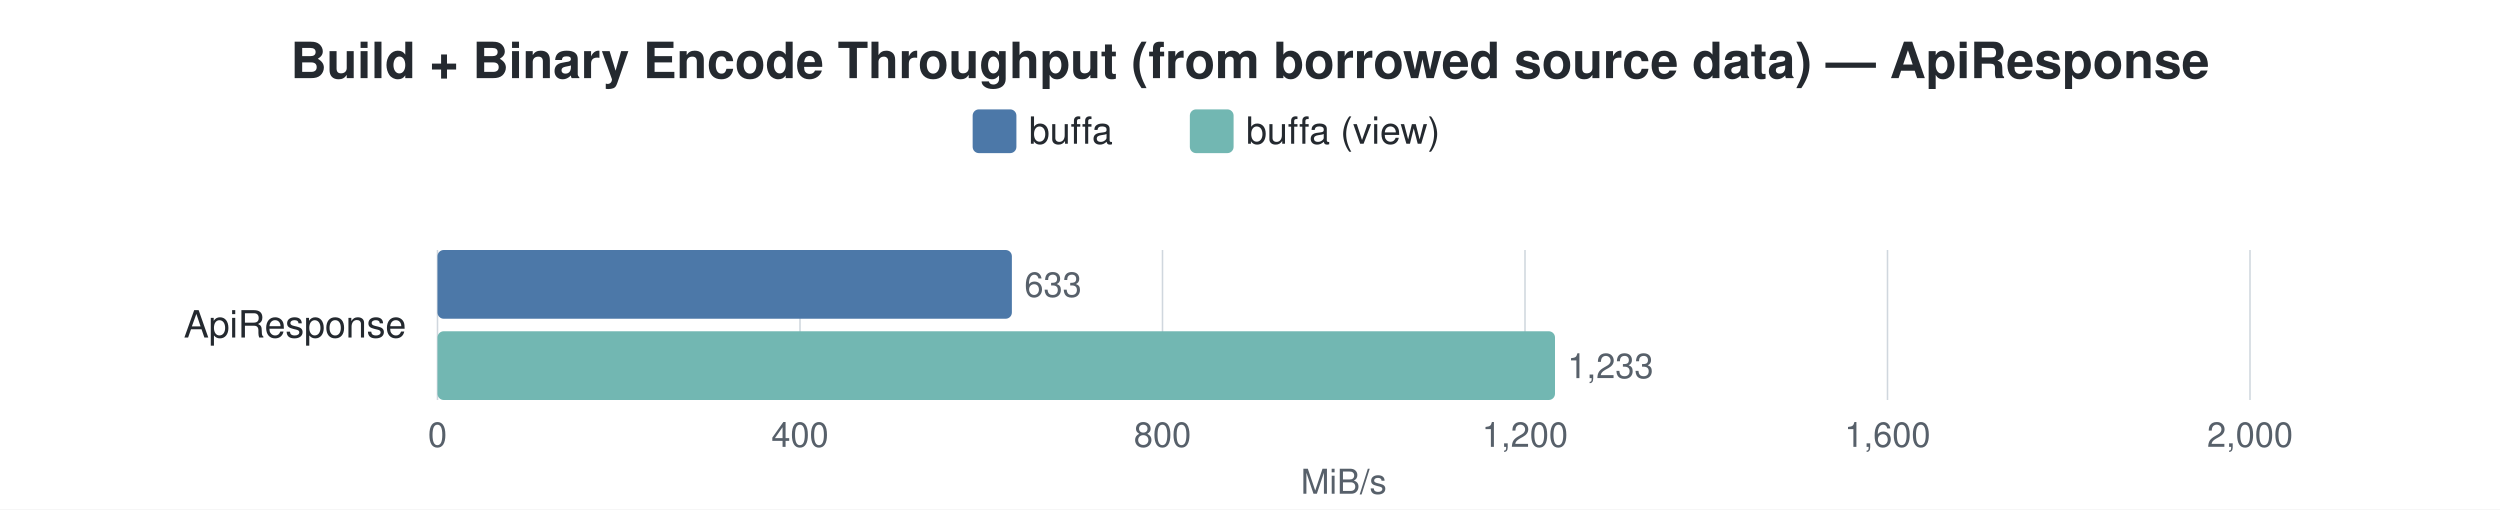
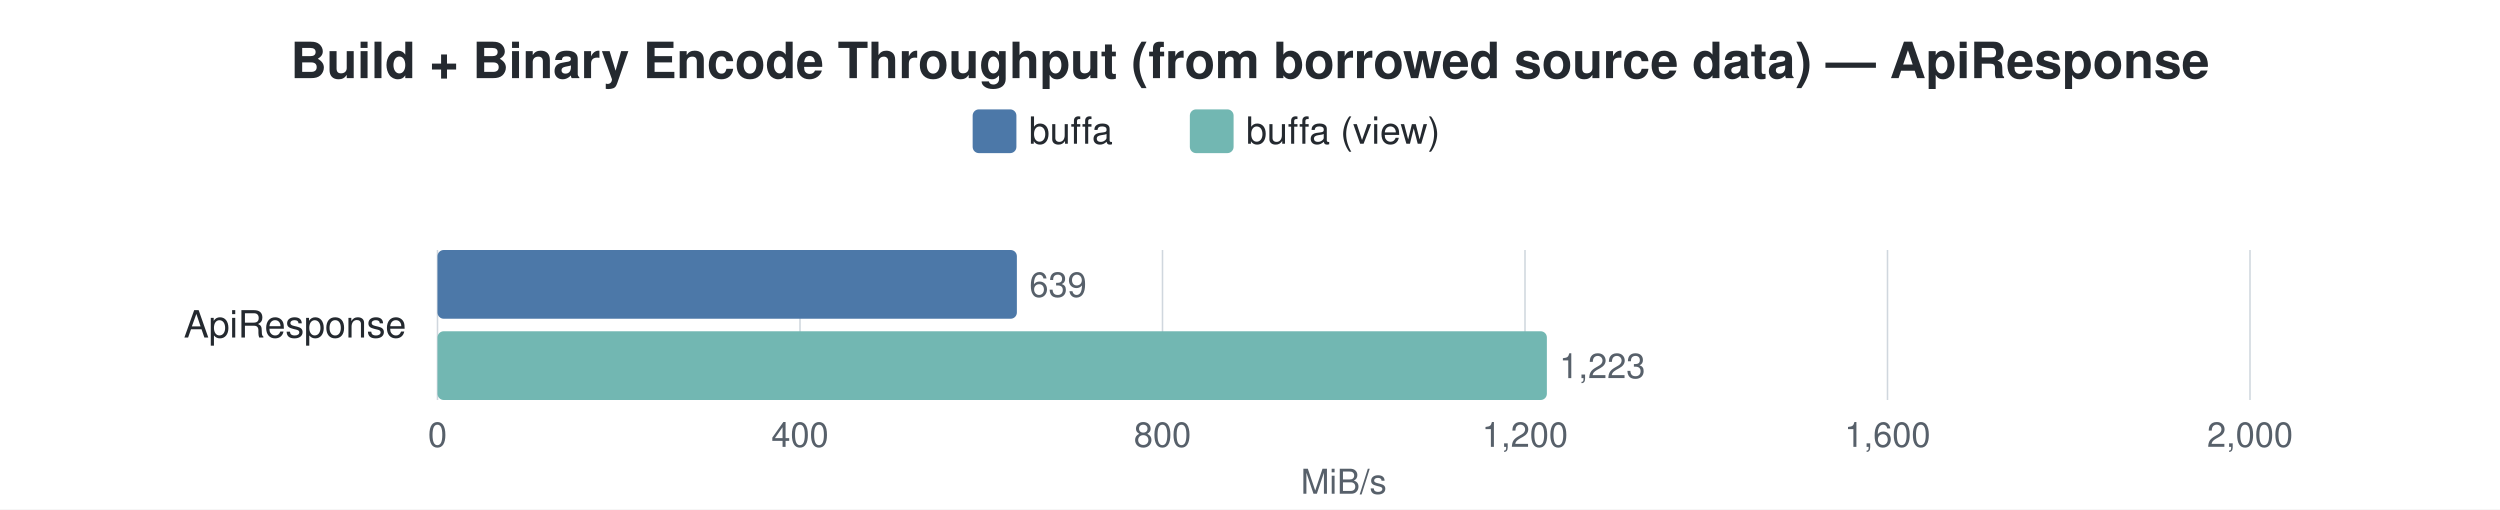
<svg xmlns="http://www.w3.org/2000/svg" width="800" height="163" viewBox="0 0 800 163">
  <style>
    text { font-family: -apple-system, BlinkMacSystemFont, "Segoe UI", Helvetica, Arial, sans-serif; }
    .title { font-size: 16px; font-weight: 600; fill: #24292f; }
    .label { font-size: 12px; fill: #24292f; }
    .value { font-size: 11px; fill: #57606a; }
    .axis-label { font-size: 11px; fill: #57606a; }
    .legend-text { font-size: 12px; fill: #24292f; }
    .grid { stroke: #d0d7de; stroke-width: 0.5; }
  </style>
  <rect width="100%" height="100%" fill="white" />
  <text x="400.0" y="25" text-anchor="middle" class="title">Build + Binary Encode Throughput (from borrowed source data) — ApiResponse</text>
  <rect x="311.25" y="35" width="14" height="14" rx="2" fill="#4C78A8" />
  <text x="329.25" y="46" class="legend-text">buffa</text>
  <rect x="380.75" y="35" width="14" height="14" rx="2" fill="#72B7B2" />
  <text x="398.75" y="46" class="legend-text">buffa (view)</text>
  <line x1="140.0" y1="80" x2="140.0" y2="128" class="grid" />
  <text x="140.0" y="143" text-anchor="middle" class="axis-label">0</text>
  <line x1="256.0" y1="80" x2="256.0" y2="128" class="grid" />
  <text x="256.0" y="143" text-anchor="middle" class="axis-label">400</text>
  <line x1="372.0" y1="80" x2="372.0" y2="128" class="grid" />
  <text x="372.0" y="143" text-anchor="middle" class="axis-label">800</text>
  <line x1="488.0" y1="80" x2="488.0" y2="128" class="grid" />
  <text x="488.0" y="143" text-anchor="middle" class="axis-label">1,200</text>
  <line x1="604.0" y1="80" x2="604.0" y2="128" class="grid" />
  <text x="604.0" y="143" text-anchor="middle" class="axis-label">1,600</text>
  <line x1="720.0" y1="80" x2="720.0" y2="128" class="grid" />
  <text x="720.0" y="143" text-anchor="middle" class="axis-label">2,000</text>
  <text x="430.0" y="158" text-anchor="middle" class="axis-label">MiB/s</text>
  <text x="130" y="108.0" text-anchor="end" class="label">ApiResponse</text>
-   <rect x="140" y="80.0" width="183.8" height="22" rx="2" fill="#4C78A8" />
-   <text x="327.8" y="95.0" class="value">633</text>
-   <rect x="140" y="106.0" width="357.6" height="22" rx="2" fill="#72B7B2" />
-   <text x="501.6" y="121.0" class="value">1,233</text>
+   <rect x="140" y="80.0" width="185.4" height="22" rx="2" fill="#4C78A8" />
+   <text x="329.4" y="95.0" class="value">639</text>
+   <rect x="140" y="106.0" width="355.0" height="22" rx="2" fill="#72B7B2" />
+   <text x="499.0" y="121.0" class="value">1,223</text>
</svg>
